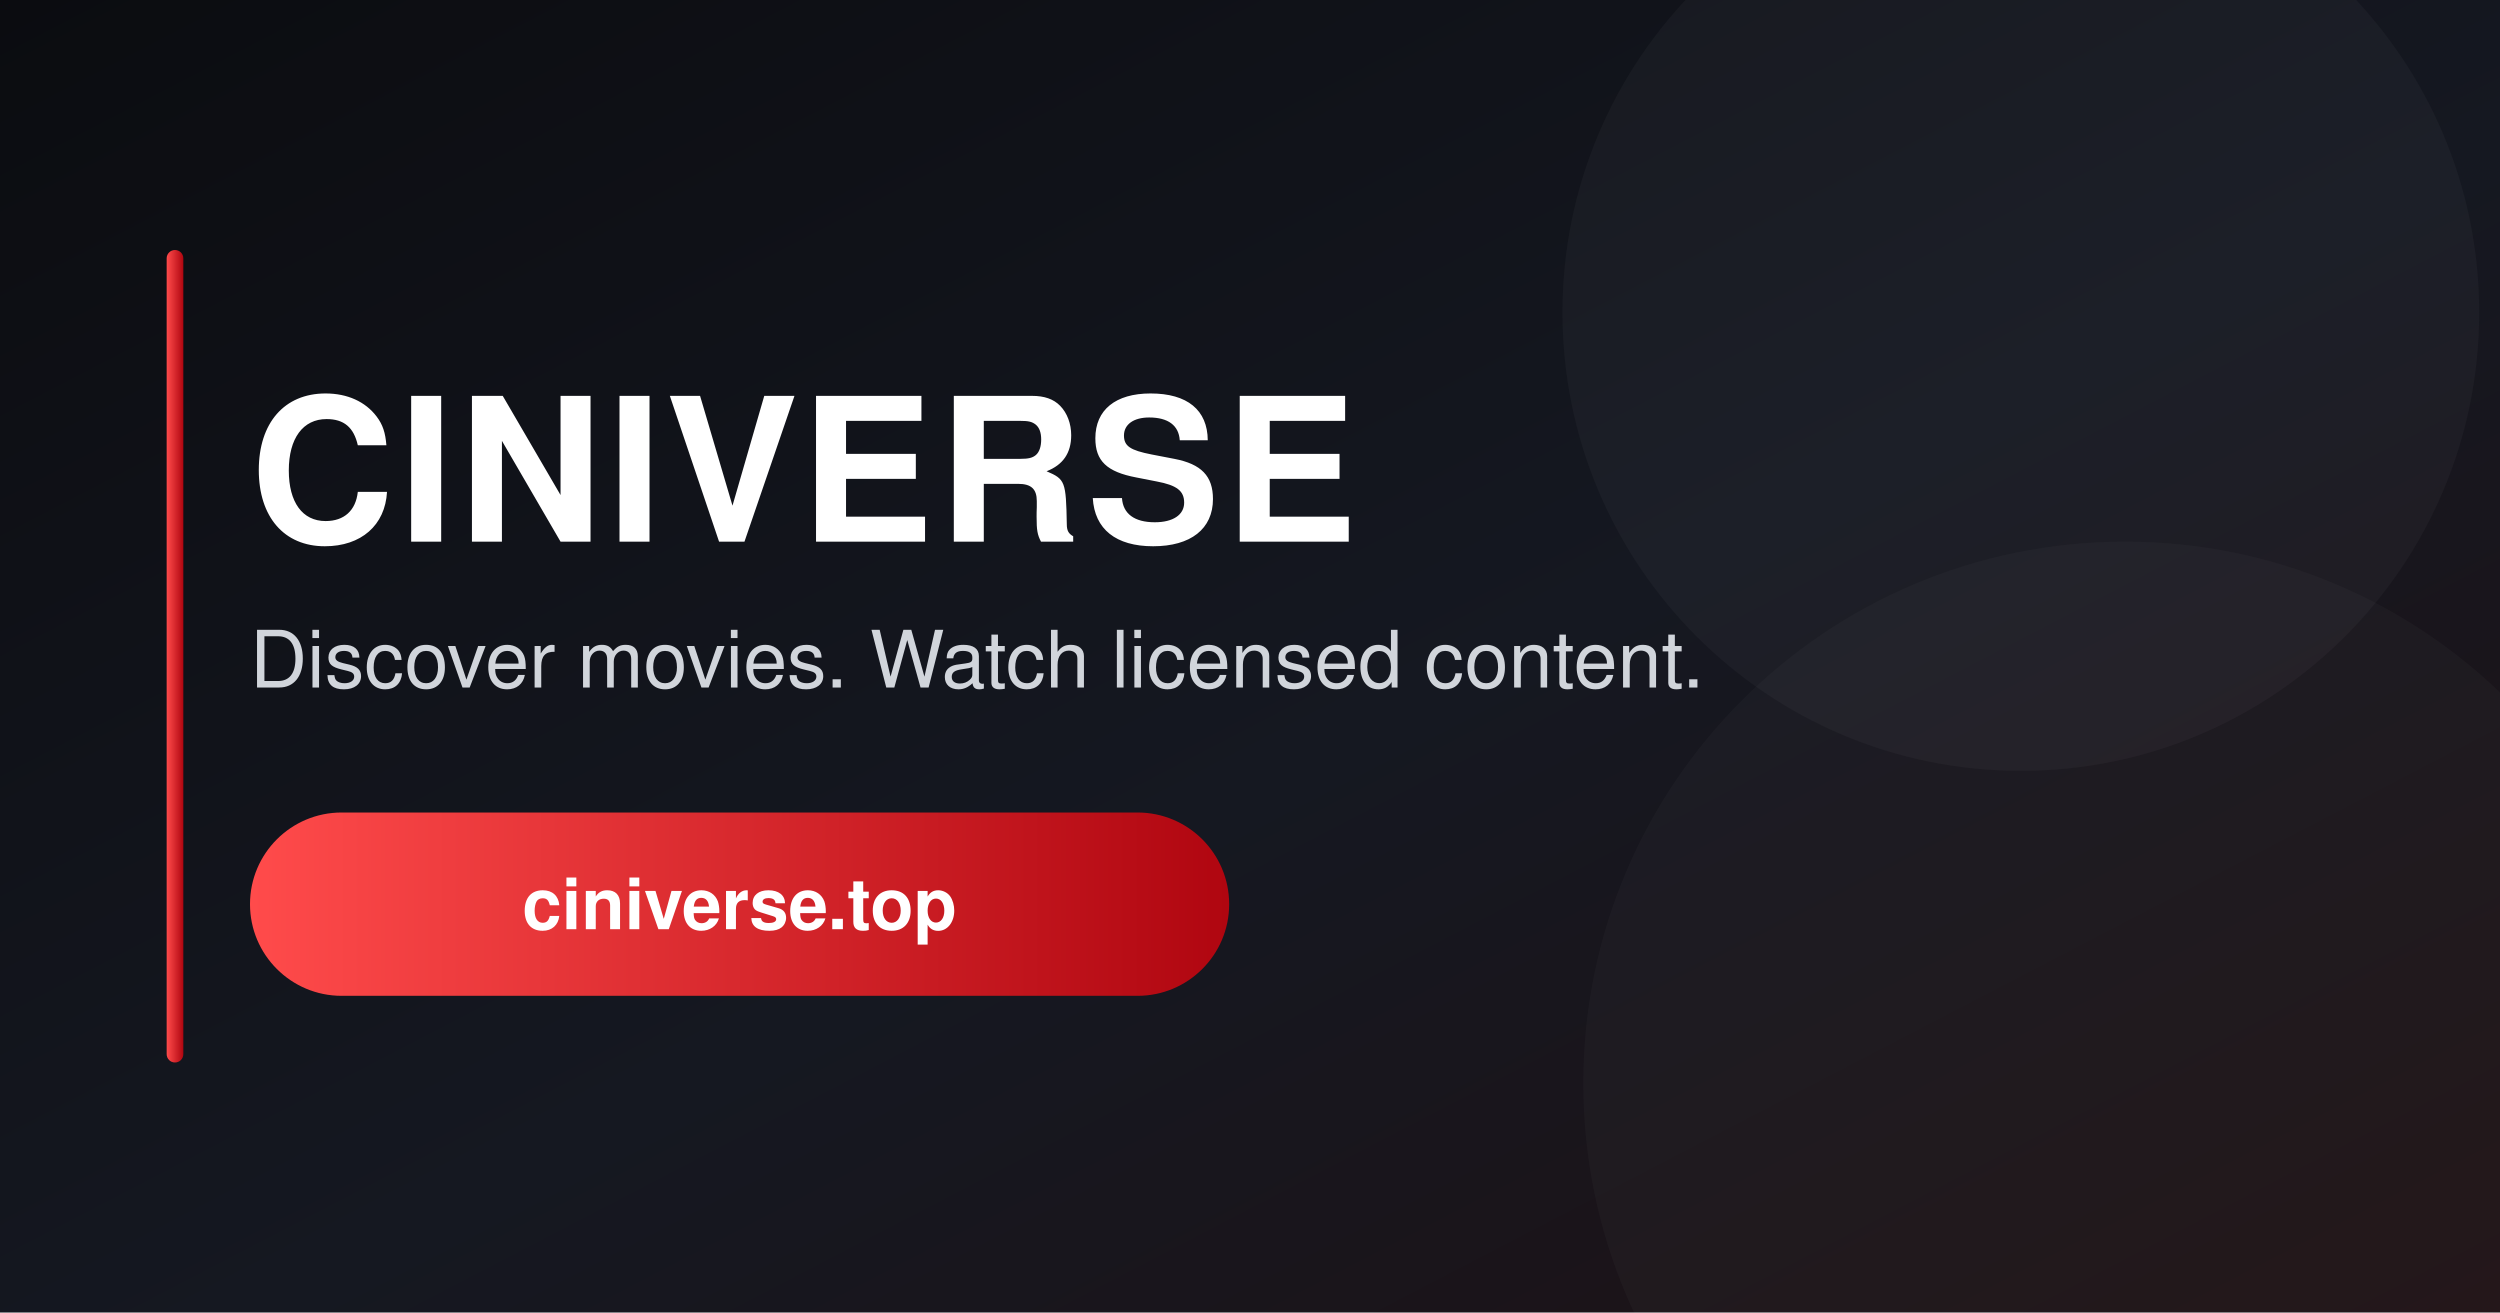
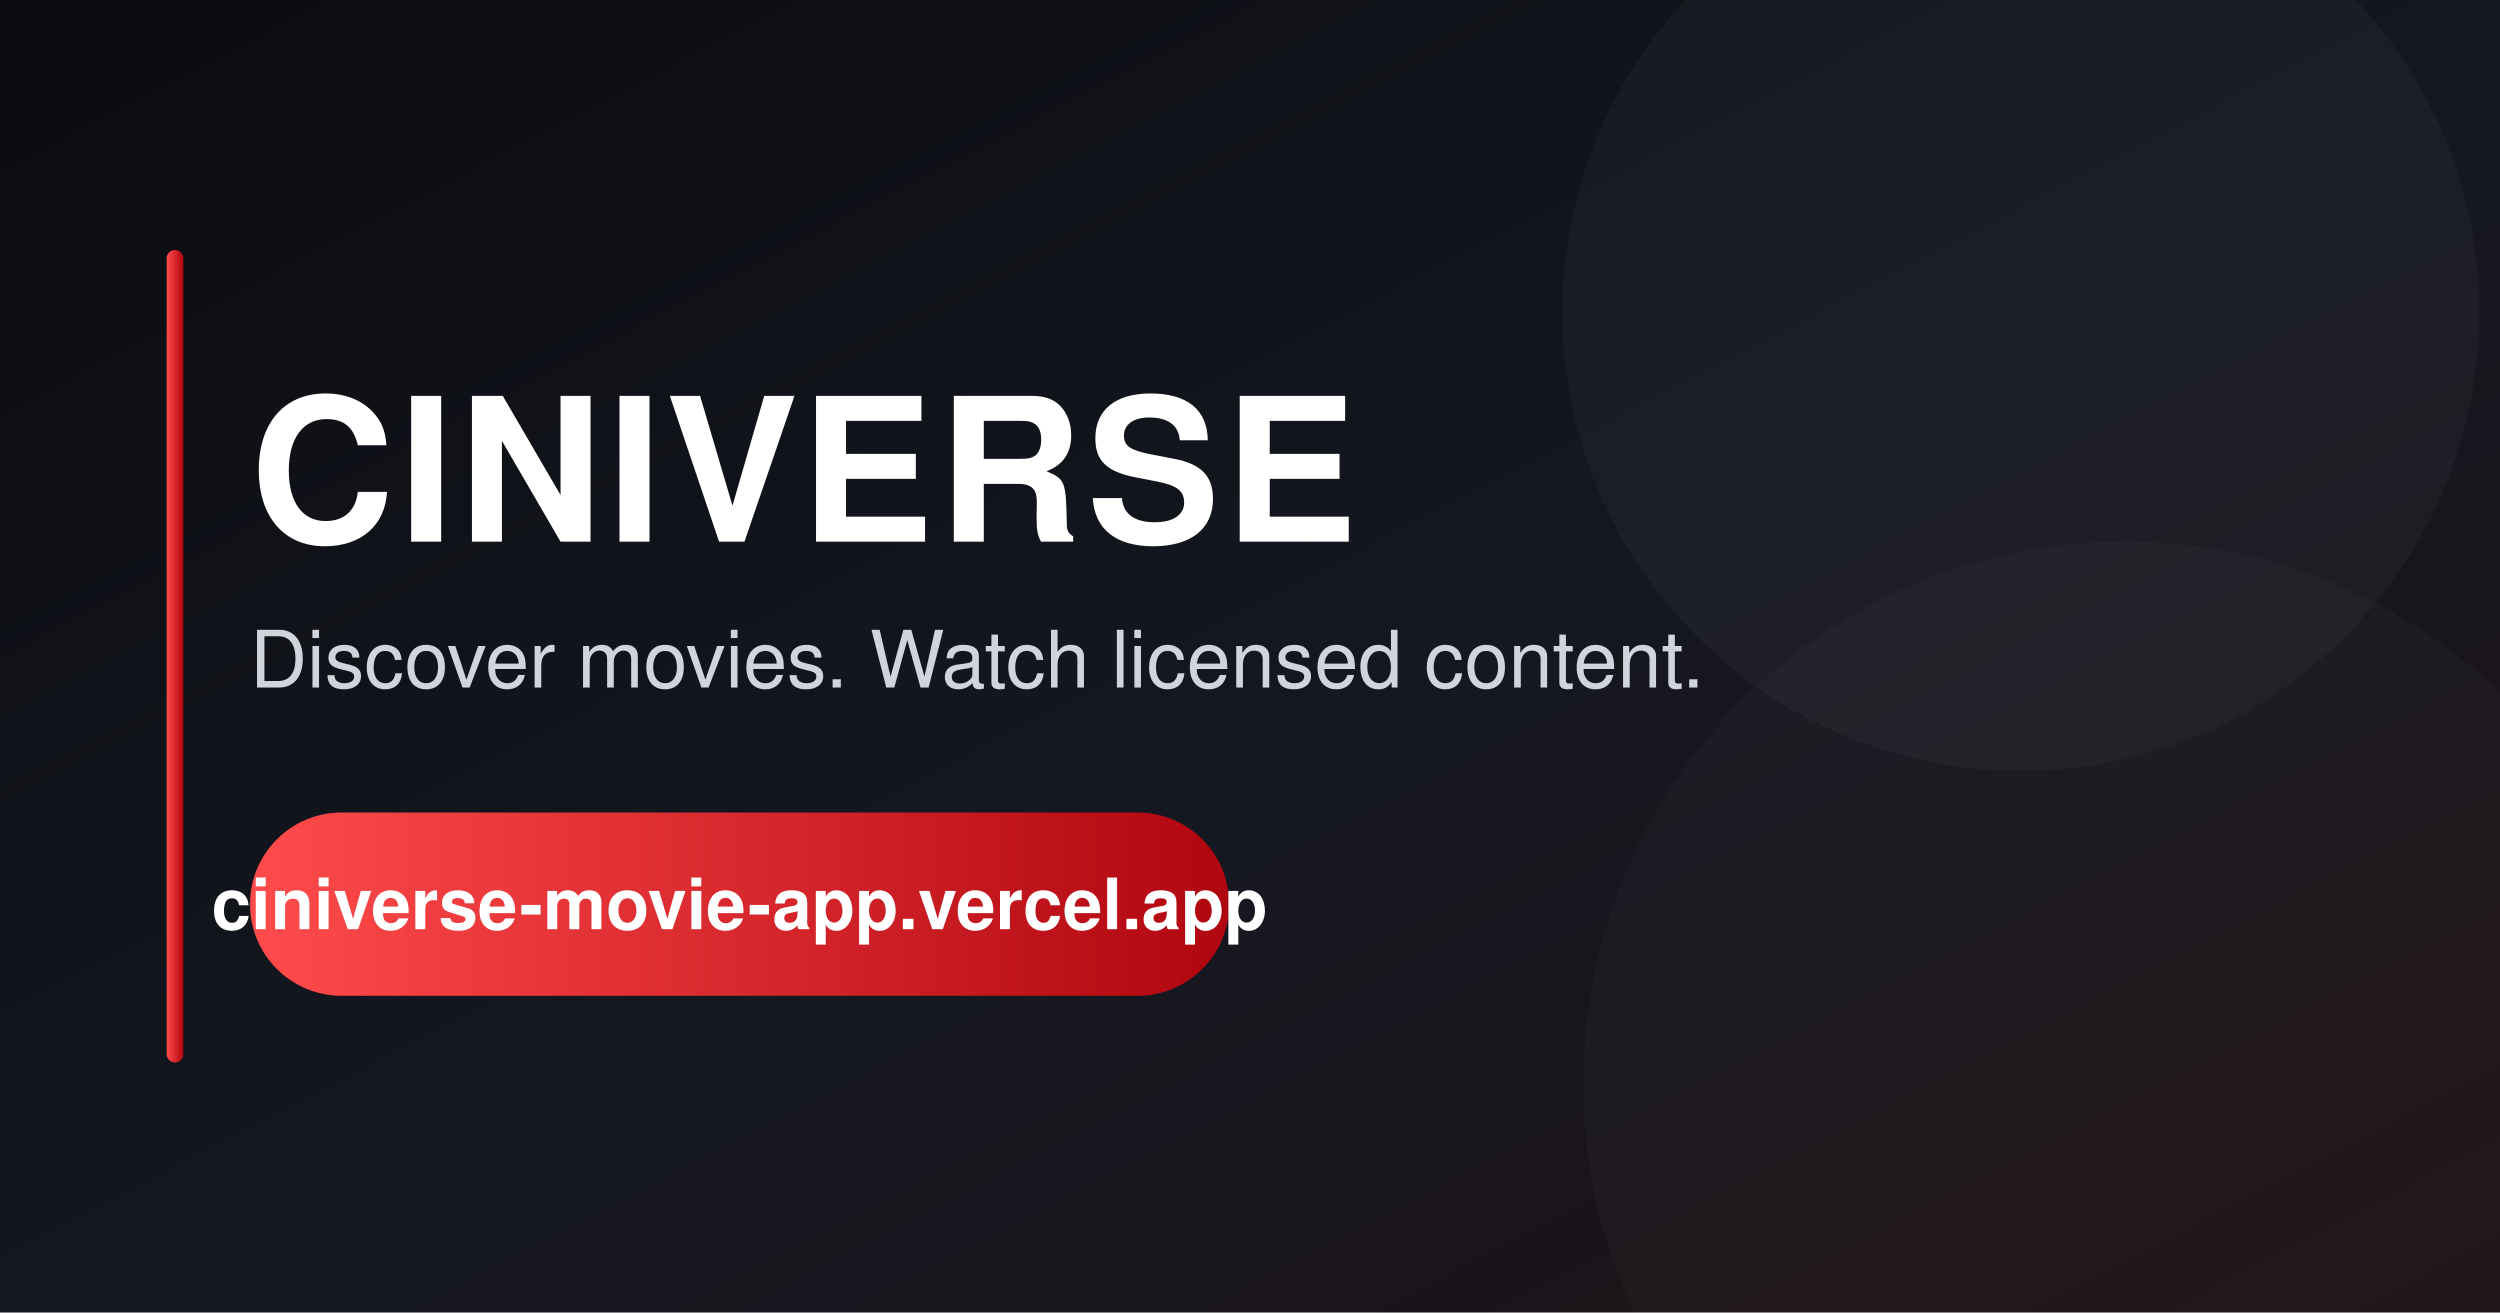
<svg xmlns="http://www.w3.org/2000/svg" width="1200" height="630" viewBox="0 0 1200 630" role="img" aria-labelledby="title desc">
  <defs>
    <linearGradient id="bg" x1="0" x2="1" y1="0" y2="1">
      <stop offset="0%" stop-color="#0b0c10" />
      <stop offset="55%" stop-color="#151821" />
      <stop offset="100%" stop-color="#1f1114" />
    </linearGradient>
    <linearGradient id="accent" x1="0" x2="1" y1="0" y2="0">
      <stop offset="0%" stop-color="#ff4b4b" />
      <stop offset="100%" stop-color="#b00610" />
    </linearGradient>
  </defs>
  <rect width="1200" height="630" fill="url(#bg)" />
  <circle cx="970" cy="150" r="220" fill="#ffffff08" />
  <circle cx="1020" cy="520" r="260" fill="#ffffff06" />
  <rect x="80" y="120" width="8" height="390" rx="4" fill="url(#accent)" />
  <text x="120" y="260" fill="#ffffff" font-family="Helvetica, Arial, sans-serif" font-size="96" font-weight="800" letter-spacing="2">CINIVERSE</text>
  <text x="120" y="330" fill="#d1d5db" font-family="Helvetica, Arial, sans-serif" font-size="38" font-weight="500">Discover movies. Watch licensed content.</text>
  <rect x="120" y="390" width="470" height="88" rx="44" fill="url(#accent)" />
-   <text x="355" y="446" text-anchor="middle" fill="#ffffff" font-family="Helvetica, Arial, sans-serif" font-size="34" font-weight="700">ciniverse.top</text>
+   <text x="355" y="446" text-anchor="middle" fill="#ffffff" font-family="Helvetica, Arial, sans-serif" font-size="34" font-weight="700">ciniverse-movie-app.vercel.app</text>
</svg>
